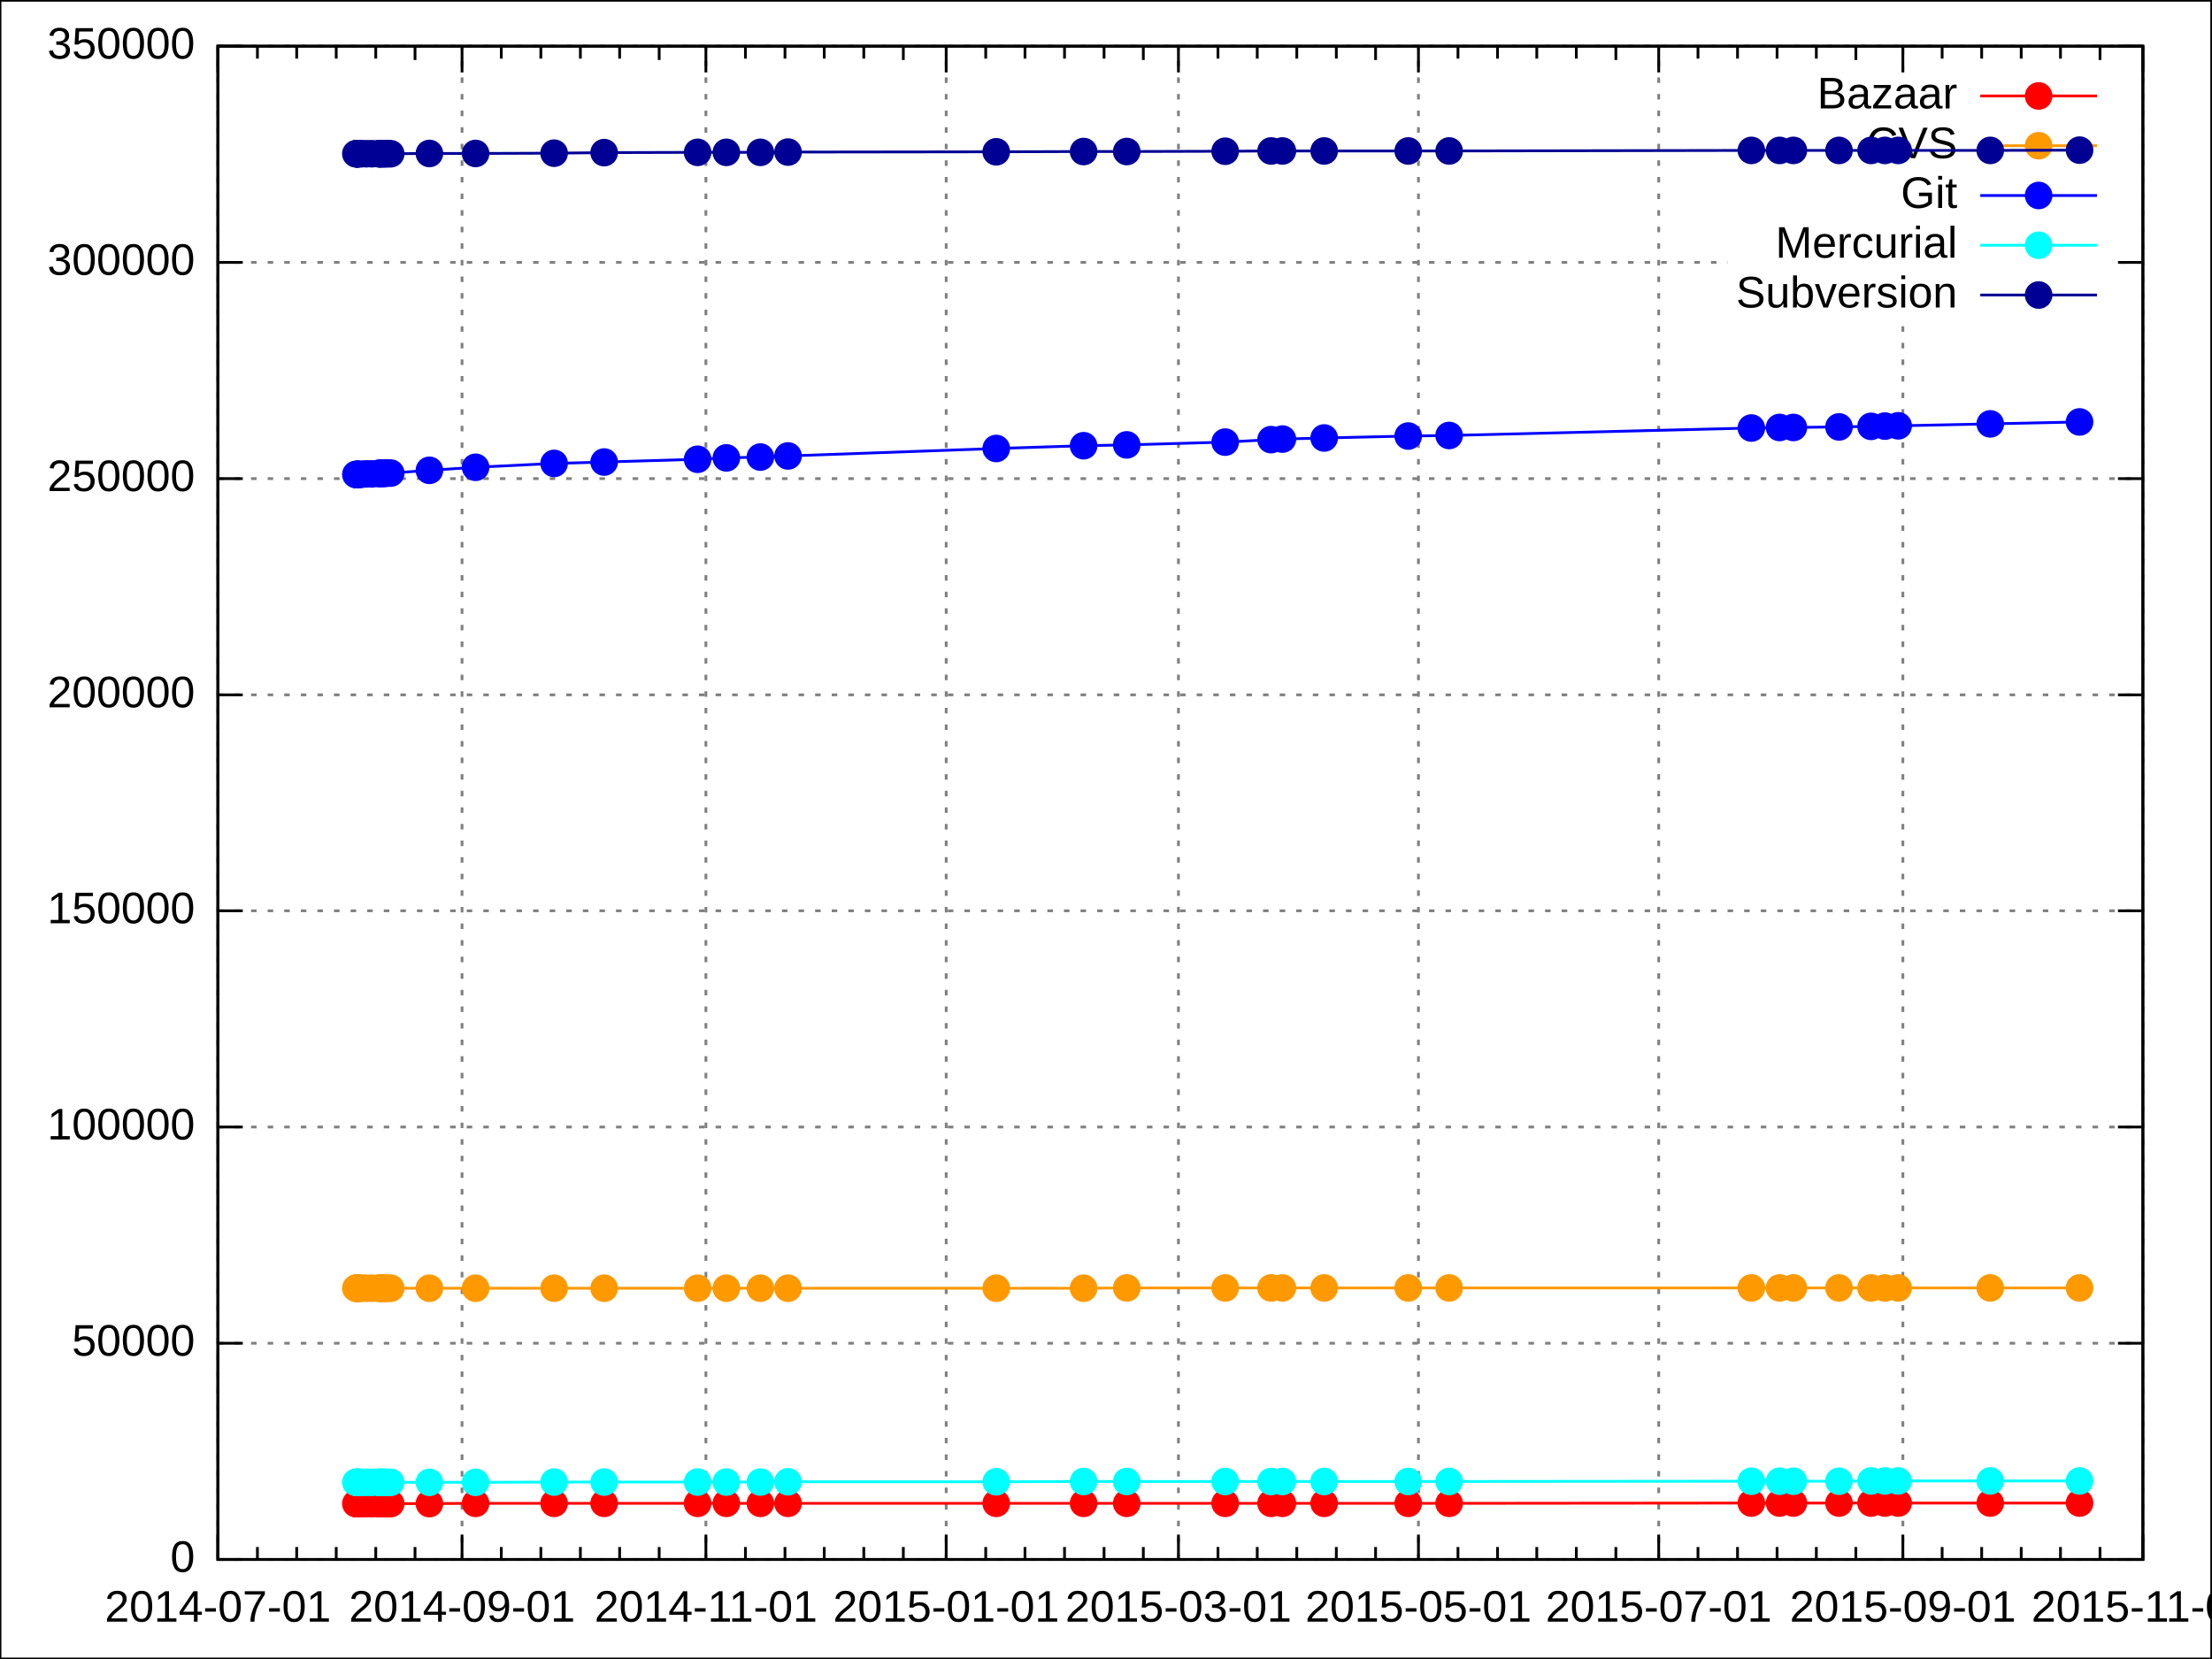
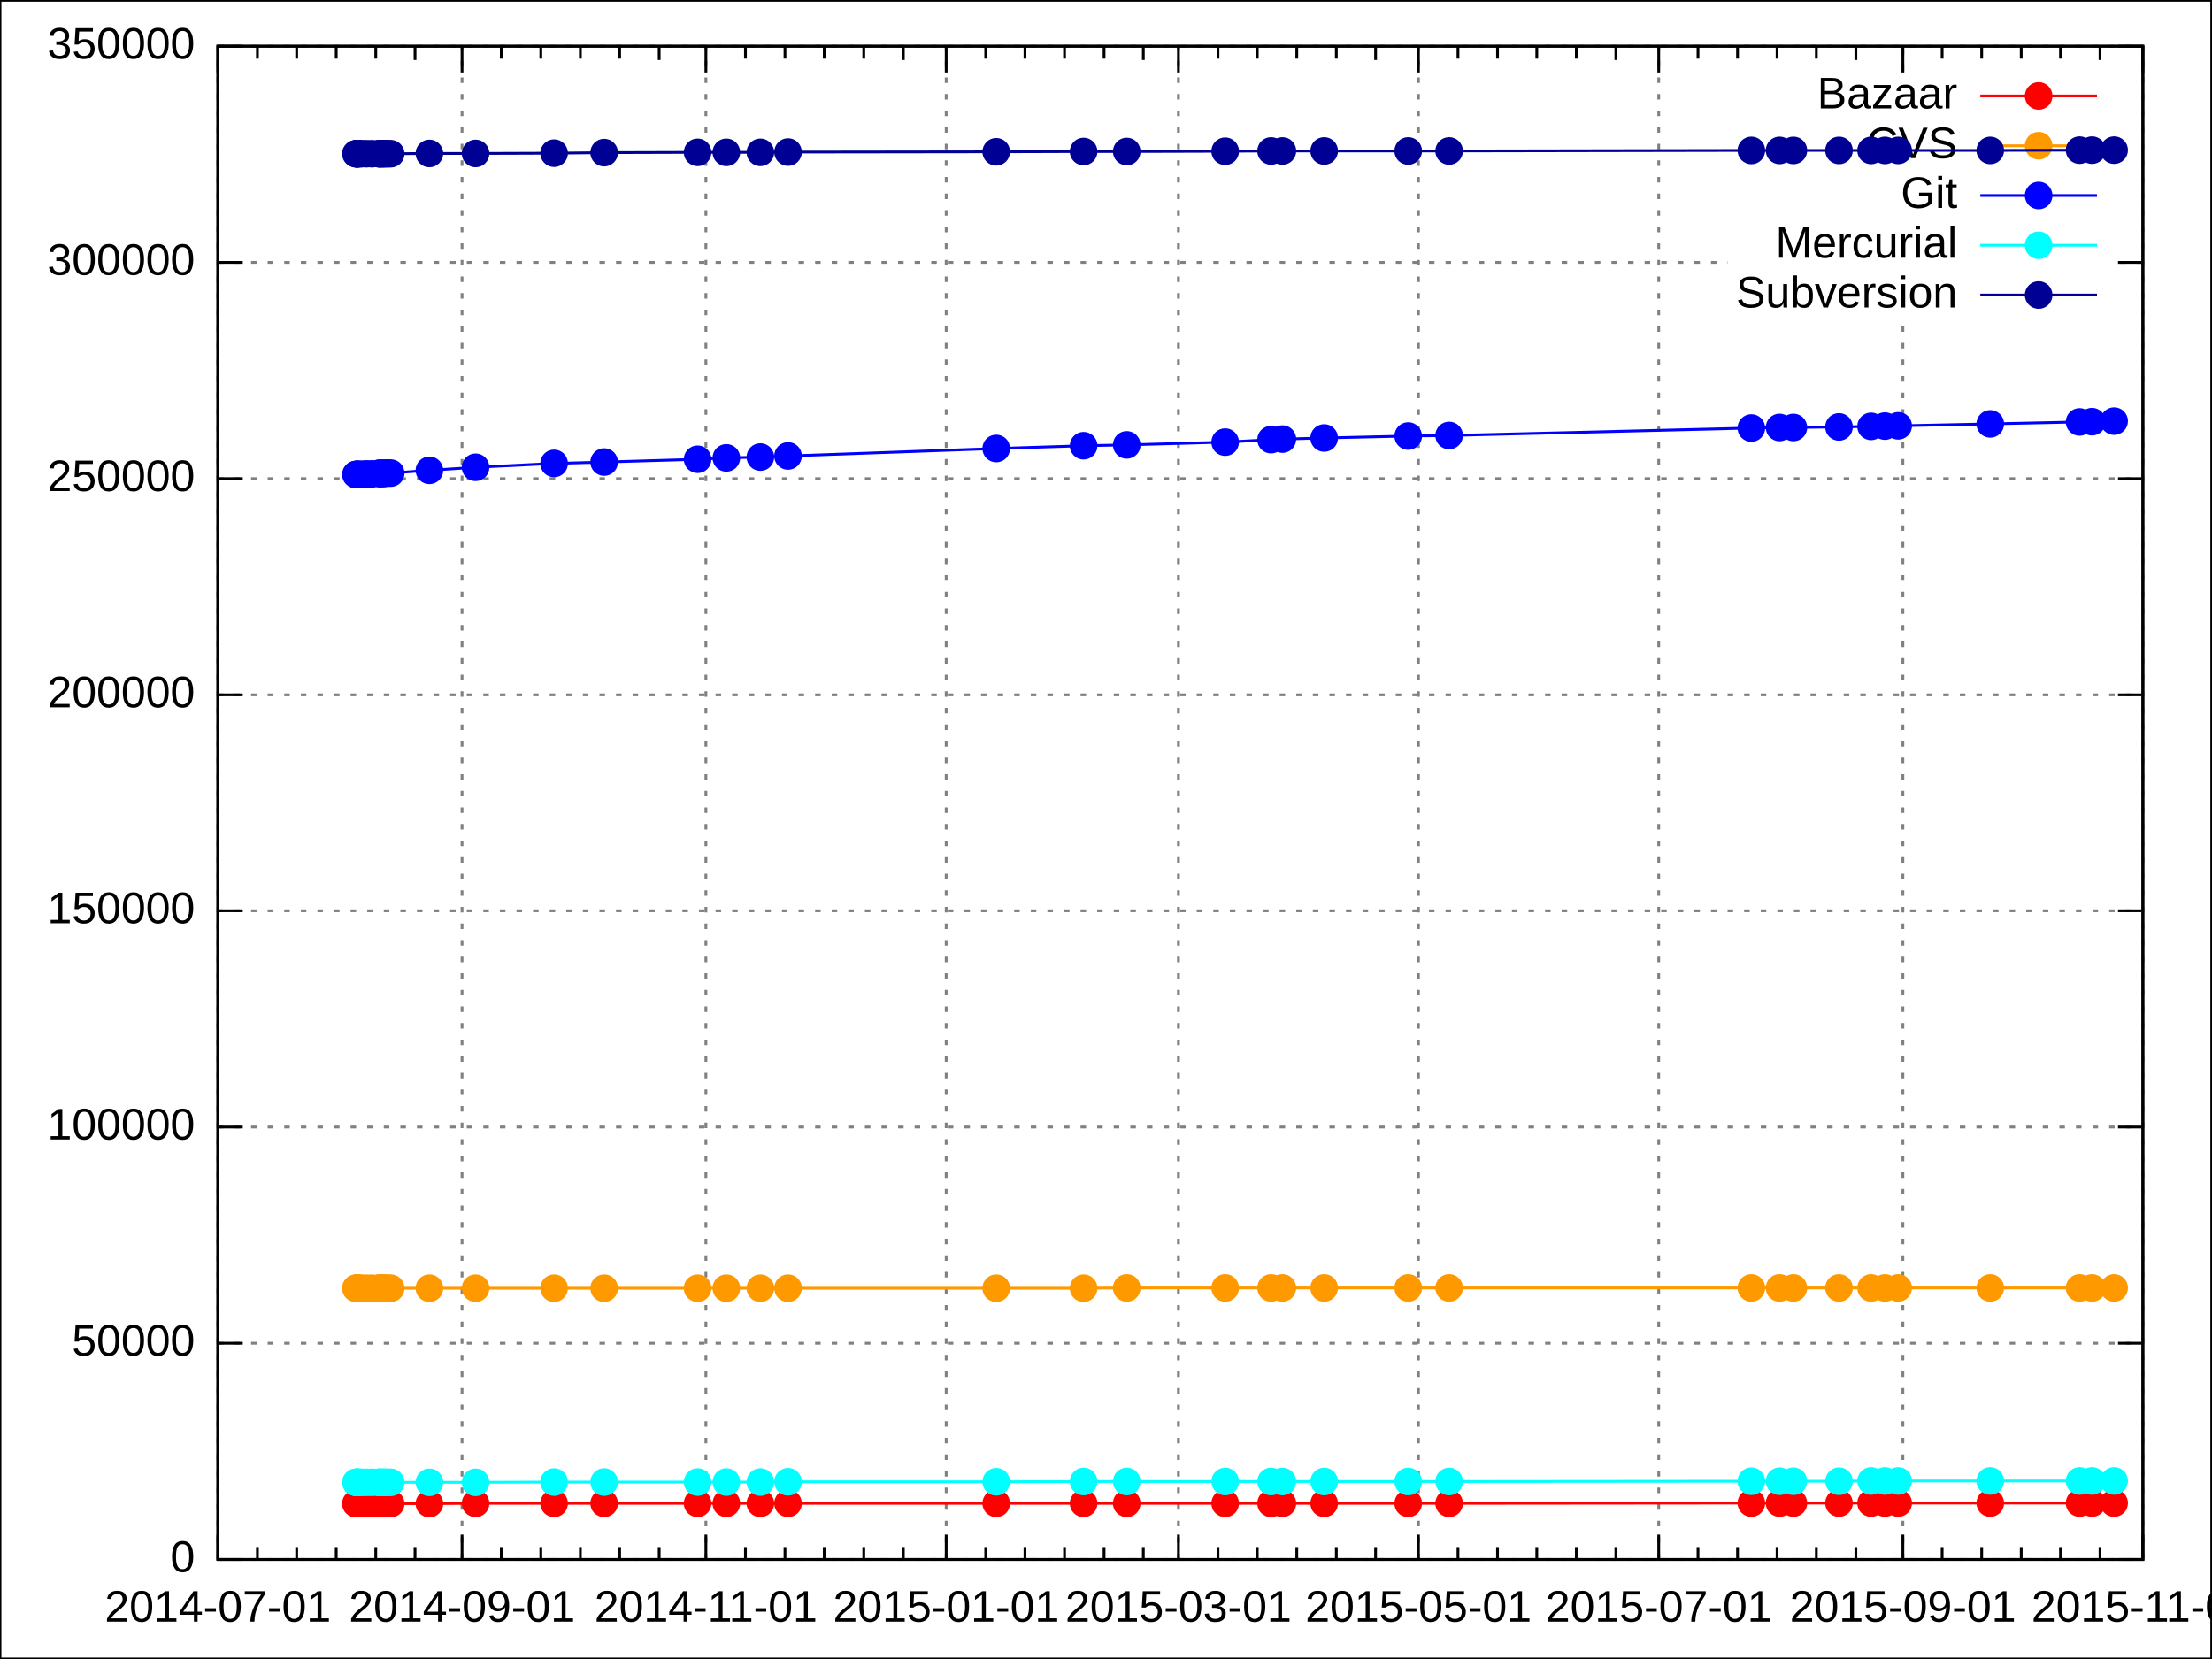
<svg xmlns="http://www.w3.org/2000/svg" xmlns:xlink="http://www.w3.org/1999/xlink" width="800" height="600" viewBox="0 0 800 600">
  <g id="gnuplot_canvas">
    <rect x="0" y="0" width="800" height="600" fill="none" />
    <defs>
      <circle id="gpDot" r="0.5" stroke-width="0.5" />
      <path id="gpPt0" stroke-width="0.222" stroke="currentColor" d="M-1,0 h2 M0,-1 v2" />
      <path id="gpPt1" stroke-width="0.222" stroke="currentColor" d="M-1,-1 L1,1 M1,-1 L-1,1" />
      <path id="gpPt2" stroke-width="0.222" stroke="currentColor" d="M-1,0 L1,0 M0,-1 L0,1 M-1,-1 L1,1 M-1,1 L1,-1" />
      <rect id="gpPt3" stroke-width="0.222" stroke="currentColor" x="-1" y="-1" width="2" height="2" />
      <rect id="gpPt4" stroke-width="0.222" stroke="currentColor" fill="currentColor" x="-1" y="-1" width="2" height="2" />
      <circle id="gpPt5" stroke-width="0.222" stroke="currentColor" cx="0" cy="0" r="1" />
      <use xlink:href="#gpPt5" id="gpPt6" fill="currentColor" stroke="none" />
      <path id="gpPt7" stroke-width="0.222" stroke="currentColor" d="M0,-1.33 L-1.33,0.67 L1.33,0.67 z" />
      <use xlink:href="#gpPt7" id="gpPt8" fill="currentColor" stroke="none" />
      <use xlink:href="#gpPt7" id="gpPt9" stroke="currentColor" transform="rotate(180)" />
      <use xlink:href="#gpPt9" id="gpPt10" fill="currentColor" stroke="none" />
      <use xlink:href="#gpPt3" id="gpPt11" stroke="currentColor" transform="rotate(45)" />
      <use xlink:href="#gpPt11" id="gpPt12" fill="currentColor" stroke="none" />
    </defs>
    <g style="fill:none; color:white; stroke:currentColor; stroke-width:1.00; stroke-linecap:butt; stroke-linejoin:miter">
</g>
    <g style="fill:none; color:black; stroke:currentColor; stroke-width:1.00; stroke-linecap:butt; stroke-linejoin:miter">
      <g style="stroke:none; shape-rendering:crispEdges">
        <polygon fill="rgb(255, 255, 255)" points="0.0,600.0 799.9,600.0 799.9,0.1 0.0,0.1 " />
      </g>
      <path stroke="black" d="M0.0,600.0 L0.0,0.1 L799.9,0.1 L799.9,600.0 L0.0,600.0  h0.01" />
    </g>
    <g style="fill:none; color:gray; stroke:currentColor; stroke-width:1.00; stroke-linecap:butt; stroke-linejoin:miter">
      <path stroke="gray" stroke-dasharray=" 2,4" class="gridline" d="M78.8,564.0 L775.0,564.0  h0.01" />
    </g>
    <g style="fill:none; color:black; stroke:currentColor; stroke-width:1.00; stroke-linecap:butt; stroke-linejoin:miter">
      <path stroke="black" d="M78.8,564.0 L87.8,564.0 M775.0,564.0 L766.0,564.0  h0.01" />
      <g transform="translate(70.5,568.5)" style="stroke:none; fill:black; font-family:Arial; font-size:12.00pt; text-anchor:end">
        <text> 0</text>
      </g>
    </g>
    <g style="fill:none; color:gray; stroke:currentColor; stroke-width:1.00; stroke-linecap:butt; stroke-linejoin:miter">
      <path stroke="gray" stroke-dasharray=" 2,4" class="gridline" d="M78.8,485.8 L775.0,485.8  h0.01" />
    </g>
    <g style="fill:none; color:black; stroke:currentColor; stroke-width:1.00; stroke-linecap:butt; stroke-linejoin:miter">
      <path stroke="black" d="M78.8,485.8 L87.8,485.8 M775.0,485.8 L766.0,485.8  h0.01" />
      <g transform="translate(70.5,490.3)" style="stroke:none; fill:black; font-family:Arial; font-size:12.00pt; text-anchor:end">
        <text> 50000</text>
      </g>
    </g>
    <g style="fill:none; color:gray; stroke:currentColor; stroke-width:1.00; stroke-linecap:butt; stroke-linejoin:miter">
      <path stroke="gray" stroke-dasharray=" 2,4" class="gridline" d="M78.8,407.6 L775.0,407.6  h0.01" />
    </g>
    <g style="fill:none; color:black; stroke:currentColor; stroke-width:1.00; stroke-linecap:butt; stroke-linejoin:miter">
      <path stroke="black" d="M78.8,407.6 L87.8,407.6 M775.0,407.6 L766.0,407.6  h0.01" />
      <g transform="translate(70.5,412.1)" style="stroke:none; fill:black; font-family:Arial; font-size:12.00pt; text-anchor:end">
        <text> 100000</text>
      </g>
    </g>
    <g style="fill:none; color:gray; stroke:currentColor; stroke-width:1.00; stroke-linecap:butt; stroke-linejoin:miter">
      <path stroke="gray" stroke-dasharray=" 2,4" class="gridline" d="M78.8,329.4 L775.0,329.4  h0.01" />
    </g>
    <g style="fill:none; color:black; stroke:currentColor; stroke-width:1.00; stroke-linecap:butt; stroke-linejoin:miter">
      <path stroke="black" d="M78.8,329.4 L87.8,329.4 M775.0,329.4 L766.0,329.4  h0.01" />
      <g transform="translate(70.5,333.9)" style="stroke:none; fill:black; font-family:Arial; font-size:12.00pt; text-anchor:end">
        <text> 150000</text>
      </g>
    </g>
    <g style="fill:none; color:gray; stroke:currentColor; stroke-width:1.00; stroke-linecap:butt; stroke-linejoin:miter">
      <path stroke="gray" stroke-dasharray=" 2,4" class="gridline" d="M78.8,251.3 L775.0,251.3  h0.01" />
    </g>
    <g style="fill:none; color:black; stroke:currentColor; stroke-width:1.00; stroke-linecap:butt; stroke-linejoin:miter">
      <path stroke="black" d="M78.8,251.3 L87.8,251.3 M775.0,251.3 L766.0,251.3  h0.01" />
      <g transform="translate(70.5,255.8)" style="stroke:none; fill:black; font-family:Arial; font-size:12.00pt; text-anchor:end">
        <text> 200000</text>
      </g>
    </g>
    <g style="fill:none; color:gray; stroke:currentColor; stroke-width:1.00; stroke-linecap:butt; stroke-linejoin:miter">
      <path stroke="gray" stroke-dasharray=" 2,4" class="gridline" d="M78.8,173.1 L775.0,173.1  h0.01" />
    </g>
    <g style="fill:none; color:black; stroke:currentColor; stroke-width:1.00; stroke-linecap:butt; stroke-linejoin:miter">
      <path stroke="black" d="M78.8,173.1 L87.8,173.1 M775.0,173.1 L766.0,173.1  h0.01" />
      <g transform="translate(70.5,177.6)" style="stroke:none; fill:black; font-family:Arial; font-size:12.00pt; text-anchor:end">
        <text> 250000</text>
      </g>
    </g>
    <g style="fill:none; color:gray; stroke:currentColor; stroke-width:1.00; stroke-linecap:butt; stroke-linejoin:miter">
      <path stroke="gray" stroke-dasharray=" 2,4" class="gridline" d="M78.8,94.9 L624.9,94.9 M766.7,94.9 L775.0,94.9  h0.01" />
    </g>
    <g style="fill:none; color:black; stroke:currentColor; stroke-width:1.00; stroke-linecap:butt; stroke-linejoin:miter">
      <path stroke="black" d="M78.8,94.9 L87.8,94.9 M775.0,94.9 L766.0,94.9  h0.01" />
      <g transform="translate(70.5,99.4)" style="stroke:none; fill:black; font-family:Arial; font-size:12.00pt; text-anchor:end">
        <text> 300000</text>
      </g>
    </g>
    <g style="fill:none; color:gray; stroke:currentColor; stroke-width:1.00; stroke-linecap:butt; stroke-linejoin:miter">
      <path stroke="gray" stroke-dasharray=" 2,4" class="gridline" d="M78.8,16.7 L775.0,16.7  h0.01" />
    </g>
    <g style="fill:none; color:black; stroke:currentColor; stroke-width:1.00; stroke-linecap:butt; stroke-linejoin:miter">
      <path stroke="black" d="M78.8,16.7 L87.8,16.7 M775.0,16.7 L766.0,16.7  h0.01" />
      <g transform="translate(70.5,21.2)" style="stroke:none; fill:black; font-family:Arial; font-size:12.00pt; text-anchor:end">
        <text> 350000</text>
      </g>
    </g>
    <g style="fill:none; color:gray; stroke:currentColor; stroke-width:1.00; stroke-linecap:butt; stroke-linejoin:miter">
      <path stroke="gray" stroke-dasharray=" 2,4" class="gridline" d="M78.8,564.0 L78.8,16.7  h0.01" />
    </g>
    <g style="fill:none; color:black; stroke:currentColor; stroke-width:1.00; stroke-linecap:butt; stroke-linejoin:miter">
      <path stroke="black" d="M78.8,564.0 L78.8,555.0 M78.8,16.7 L78.8,25.7  h0.01" />
      <g transform="translate(78.8,586.5)" style="stroke:none; fill:black; font-family:Arial; font-size:12.00pt; text-anchor:middle">
        <text>2014-07-01</text>
      </g>
      <path stroke="black" d="M93.1,564.0 L93.1,559.5 M93.1,16.7 L93.1,21.2 M107.3,564.0 L107.3,559.5 M107.3,16.7 L107.3,21.2    M121.6,564.0 L121.6,559.5 M121.6,16.7 L121.6,21.2 M135.9,564.0 L135.9,559.5 M135.9,16.7 L135.9,21.2    M150.1,564.0 L150.1,559.5 M150.1,16.7 L150.1,21.2  h0.01" />
    </g>
    <g style="fill:none; color:gray; stroke:currentColor; stroke-width:1.00; stroke-linecap:butt; stroke-linejoin:miter">
      <path stroke="gray" stroke-dasharray=" 2,4" class="gridline" d="M167.1,564.0 L167.1,16.7  h0.01" />
    </g>
    <g style="fill:none; color:black; stroke:currentColor; stroke-width:1.00; stroke-linecap:butt; stroke-linejoin:miter">
      <path stroke="black" d="M167.1,564.0 L167.1,555.0 M167.1,16.7 L167.1,25.7  h0.01" />
      <g transform="translate(167.1,586.5)" style="stroke:none; fill:black; font-family:Arial; font-size:12.00pt; text-anchor:middle">
        <text>2014-09-01</text>
      </g>
      <path stroke="black" d="M181.3,564.0 L181.3,559.5 M181.3,16.7 L181.3,21.2 M195.6,564.0 L195.6,559.5 M195.6,16.7 L195.6,21.2    M209.9,564.0 L209.9,559.5 M209.9,16.7 L209.9,21.2 M224.1,564.0 L224.1,559.5 M224.1,16.7 L224.1,21.2    M238.4,564.0 L238.4,559.5 M238.4,16.7 L238.4,21.2  h0.01" />
    </g>
    <g style="fill:none; color:gray; stroke:currentColor; stroke-width:1.00; stroke-linecap:butt; stroke-linejoin:miter">
      <path stroke="gray" stroke-dasharray=" 2,4" class="gridline" d="M255.3,564.0 L255.3,16.7  h0.01" />
    </g>
    <g style="fill:none; color:black; stroke:currentColor; stroke-width:1.00; stroke-linecap:butt; stroke-linejoin:miter">
      <path stroke="black" d="M255.3,564.0 L255.3,555.0 M255.3,16.7 L255.3,25.7  h0.01" />
      <g transform="translate(255.3,586.5)" style="stroke:none; fill:black; font-family:Arial; font-size:12.00pt; text-anchor:middle">
        <text>2014-11-01</text>
      </g>
      <path stroke="black" d="M269.6,564.0 L269.6,559.5 M269.6,16.7 L269.6,21.2 M283.9,564.0 L283.9,559.5 M283.9,16.7 L283.9,21.2    M298.1,564.0 L298.1,559.5 M298.1,16.7 L298.1,21.2 M312.4,564.0 L312.4,559.5 M312.4,16.7 L312.4,21.2    M326.7,564.0 L326.7,559.5 M326.7,16.7 L326.7,21.2  h0.01" />
    </g>
    <g style="fill:none; color:gray; stroke:currentColor; stroke-width:1.00; stroke-linecap:butt; stroke-linejoin:miter">
      <path stroke="gray" stroke-dasharray=" 2,4" class="gridline" d="M342.2,564.0 L342.2,16.7  h0.01" />
    </g>
    <g style="fill:none; color:black; stroke:currentColor; stroke-width:1.00; stroke-linecap:butt; stroke-linejoin:miter">
      <path stroke="black" d="M342.2,564.0 L342.2,555.0 M342.2,16.7 L342.2,25.7  h0.01" />
      <g transform="translate(342.2,586.5)" style="stroke:none; fill:black; font-family:Arial; font-size:12.00pt; text-anchor:middle">
        <text>2015-01-01</text>
      </g>
      <path stroke="black" d="M356.5,564.0 L356.5,559.5 M356.5,16.7 L356.5,21.2 M370.7,564.0 L370.7,559.5 M370.7,16.7 L370.7,21.2    M385.0,564.0 L385.0,559.5 M385.0,16.7 L385.0,21.2 M399.3,564.0 L399.3,559.5 M399.3,16.7 L399.3,21.2    M413.5,564.0 L413.5,559.5 M413.5,16.7 L413.5,21.2  h0.01" />
    </g>
    <g style="fill:none; color:gray; stroke:currentColor; stroke-width:1.00; stroke-linecap:butt; stroke-linejoin:miter">
      <path stroke="gray" stroke-dasharray=" 2,4" class="gridline" d="M426.2,564.0 L426.2,16.7  h0.01" />
    </g>
    <g style="fill:none; color:black; stroke:currentColor; stroke-width:1.00; stroke-linecap:butt; stroke-linejoin:miter">
      <path stroke="black" d="M426.2,564.0 L426.2,555.0 M426.2,16.7 L426.2,25.7  h0.01" />
      <g transform="translate(426.2,586.5)" style="stroke:none; fill:black; font-family:Arial; font-size:12.00pt; text-anchor:middle">
        <text>2015-03-01</text>
      </g>
      <path stroke="black" d="M440.5,564.0 L440.5,559.5 M440.5,16.7 L440.5,21.2 M454.7,564.0 L454.7,559.5 M454.7,16.7 L454.7,21.2    M469.0,564.0 L469.0,559.5 M469.0,16.7 L469.0,21.2 M483.3,564.0 L483.3,559.5 M483.3,16.7 L483.3,21.2    M497.5,564.0 L497.5,559.5 M497.5,16.7 L497.5,21.2  h0.01" />
    </g>
    <g style="fill:none; color:gray; stroke:currentColor; stroke-width:1.00; stroke-linecap:butt; stroke-linejoin:miter">
      <path stroke="gray" stroke-dasharray=" 2,4" class="gridline" d="M513.0,564.0 L513.0,16.7  h0.01" />
    </g>
    <g style="fill:none; color:black; stroke:currentColor; stroke-width:1.00; stroke-linecap:butt; stroke-linejoin:miter">
      <path stroke="black" d="M513.0,564.0 L513.0,555.0 M513.0,16.7 L513.0,25.7  h0.01" />
      <g transform="translate(513.0,586.5)" style="stroke:none; fill:black; font-family:Arial; font-size:12.00pt; text-anchor:middle">
        <text>2015-05-01</text>
      </g>
      <path stroke="black" d="M527.3,564.0 L527.3,559.5 M527.3,16.7 L527.3,21.2 M541.6,564.0 L541.6,559.5 M541.6,16.7 L541.6,21.2    M555.8,564.0 L555.8,559.5 M555.8,16.7 L555.8,21.2 M570.1,564.0 L570.1,559.5 M570.1,16.7 L570.1,21.2    M584.4,564.0 L584.4,559.5 M584.4,16.7 L584.4,21.2  h0.01" />
    </g>
    <g style="fill:none; color:gray; stroke:currentColor; stroke-width:1.00; stroke-linecap:butt; stroke-linejoin:miter">
      <path stroke="gray" stroke-dasharray=" 2,4" class="gridline" d="M599.9,564.0 L599.9,16.7  h0.01" />
    </g>
    <g style="fill:none; color:black; stroke:currentColor; stroke-width:1.00; stroke-linecap:butt; stroke-linejoin:miter">
      <path stroke="black" d="M599.9,564.0 L599.9,555.0 M599.9,16.7 L599.9,25.7  h0.01" />
      <g transform="translate(599.9,586.5)" style="stroke:none; fill:black; font-family:Arial; font-size:12.00pt; text-anchor:middle">
        <text>2015-07-01</text>
      </g>
      <path stroke="black" d="M614.1,564.0 L614.1,559.5 M614.1,16.7 L614.1,21.2 M628.4,564.0 L628.4,559.5 M628.4,16.7 L628.4,21.2    M642.7,564.0 L642.7,559.5 M642.7,16.7 L642.7,21.2 M656.9,564.0 L656.9,559.5 M656.9,16.7 L656.9,21.2    M671.2,564.0 L671.2,559.5 M671.2,16.7 L671.2,21.2  h0.01" />
    </g>
    <g style="fill:none; color:gray; stroke:currentColor; stroke-width:1.00; stroke-linecap:butt; stroke-linejoin:miter">
      <path stroke="gray" stroke-dasharray=" 2,4" class="gridline" d="M688.2,564.0 L688.2,115.7 M688.2,25.7 L688.2,16.7  h0.01" />
    </g>
    <g style="fill:none; color:black; stroke:currentColor; stroke-width:1.00; stroke-linecap:butt; stroke-linejoin:miter">
      <path stroke="black" d="M688.2,564.0 L688.2,555.0 M688.2,16.7 L688.2,25.7  h0.01" />
      <g transform="translate(688.2,586.5)" style="stroke:none; fill:black; font-family:Arial; font-size:12.00pt; text-anchor:middle">
        <text>2015-09-01</text>
      </g>
      <path stroke="black" d="M702.4,564.0 L702.4,559.5 M702.4,16.7 L702.4,21.2 M716.7,564.0 L716.7,559.5 M716.7,16.7 L716.7,21.2    M731.0,564.0 L731.0,559.5 M731.0,16.7 L731.0,21.2 M745.2,564.0 L745.2,559.5 M745.2,16.7 L745.2,21.2    M759.5,564.0 L759.5,559.5 M759.5,16.7 L759.5,21.2  h0.01" />
    </g>
    <g style="fill:none; color:gray; stroke:currentColor; stroke-width:1.00; stroke-linecap:butt; stroke-linejoin:miter">
      <path stroke="gray" stroke-dasharray=" 2,4" class="gridline" d="M775.0,564.0 L775.0,16.7  h0.01" />
    </g>
    <g style="fill:none; color:black; stroke:currentColor; stroke-width:1.00; stroke-linecap:butt; stroke-linejoin:miter">
      <path stroke="black" d="M775.0,564.0 L775.0,555.0 M775.0,16.7 L775.0,25.7  h0.01" />
      <g transform="translate(775.0,586.5)" style="stroke:none; fill:black; font-family:Arial; font-size:12.00pt; text-anchor:middle">
        <text>2015-11-01</text>
      </g>
      <path stroke="black" d="M78.8,16.7 L78.8,564.0 L775.0,564.0 L775.0,16.7 L78.8,16.7 Z  h0.01" />
    </g>
    <g id="gnuplot_plot_1">
      <g style="fill:none; color:red; stroke:currentColor; stroke-width:1.00; stroke-linecap:butt; stroke-linejoin:miter">
        <g transform="translate(707.9,39.2)" style="stroke:none; fill:black; font-family:Arial; font-size:12.00pt; text-anchor:end">
          <text>Bazaar</text>
        </g>
-         <path d="M716.2,34.7 L758.4,34.7 M128.7,543.8 L129.1,543.8 L129.2,543.8 L129.9,543.8 L130.7,543.8 L132.5,543.8    L134.5,543.8 L137.0,543.8 L137.3,543.8 L137.4,543.8 L137.8,543.8 L138.6,543.8 L138.8,543.8 L139.5,543.8    L140.3,543.8 L141.3,543.8 L155.3,543.8 L172.0,543.7 L200.4,543.7 L218.5,543.7 L252.3,543.7 L262.7,543.7    L275.0,543.7 L285.0,543.7 L360.3,543.7 L391.9,543.7 L407.5,543.7 L443.1,543.7 L459.7,543.7 L463.8,543.7    L478.9,543.7 L509.3,543.7 L524.1,543.7 L633.4,543.6 L643.6,543.6 L648.6,543.6 L665.1,543.6 L676.7,543.6    L681.7,543.6 L686.5,543.6 L719.8,543.6 L752.1,543.6  h0.01" />
+         <path d="M716.2,34.7 L758.4,34.7 M128.7,543.8 L129.1,543.8 L129.2,543.8 L129.9,543.8 L130.7,543.8 L132.5,543.8    L134.5,543.8 L137.0,543.8 L137.3,543.8 L137.4,543.8 L137.8,543.8 L138.6,543.8 L138.8,543.8 L139.5,543.8    L140.3,543.8 L141.3,543.8 L155.3,543.8 L172.0,543.7 L200.4,543.7 L218.5,543.7 L252.3,543.7 L262.7,543.7    L275.0,543.7 L285.0,543.7 L360.3,543.7 L391.9,543.7 L407.5,543.7 L443.1,543.7 L459.7,543.7 L463.8,543.7    L478.9,543.7 L509.3,543.7 L524.1,543.7 L633.4,543.6 L643.6,543.6 L648.6,543.6 L665.1,543.6 L676.7,543.6    L681.7,543.6 L686.5,543.6 L719.8,543.6 L752.1,543.6 L756.6,543.6 L764.6,543.6  h0.01" />
        <use xlink:href="#gpPt6" transform="translate(128.7,543.8) scale(4.50)" />
        <use xlink:href="#gpPt6" transform="translate(129.1,543.8) scale(4.50)" />
        <use xlink:href="#gpPt6" transform="translate(129.1,543.8) scale(4.50)" />
        <use xlink:href="#gpPt6" transform="translate(129.1,543.8) scale(4.50)" />
        <use xlink:href="#gpPt6" transform="translate(129.2,543.8) scale(4.50)" />
        <use xlink:href="#gpPt6" transform="translate(129.2,543.8) scale(4.50)" />
        <use xlink:href="#gpPt6" transform="translate(129.9,543.8) scale(4.50)" />
        <use xlink:href="#gpPt6" transform="translate(130.7,543.8) scale(4.50)" />
        <use xlink:href="#gpPt6" transform="translate(132.5,543.8) scale(4.50)" />
        <use xlink:href="#gpPt6" transform="translate(134.5,543.8) scale(4.50)" />
        <use xlink:href="#gpPt6" transform="translate(137.0,543.8) scale(4.50)" />
        <use xlink:href="#gpPt6" transform="translate(137.3,543.8) scale(4.50)" />
        <use xlink:href="#gpPt6" transform="translate(137.4,543.8) scale(4.50)" />
        <use xlink:href="#gpPt6" transform="translate(137.8,543.8) scale(4.50)" />
        <use xlink:href="#gpPt6" transform="translate(138.6,543.8) scale(4.50)" />
        <use xlink:href="#gpPt6" transform="translate(138.8,543.8) scale(4.50)" />
        <use xlink:href="#gpPt6" transform="translate(139.5,543.8) scale(4.50)" />
        <use xlink:href="#gpPt6" transform="translate(140.3,543.8) scale(4.50)" />
        <use xlink:href="#gpPt6" transform="translate(141.3,543.8) scale(4.50)" />
        <use xlink:href="#gpPt6" transform="translate(155.3,543.8) scale(4.50)" />
        <use xlink:href="#gpPt6" transform="translate(172.0,543.7) scale(4.50)" />
        <use xlink:href="#gpPt6" transform="translate(200.4,543.7) scale(4.50)" />
        <use xlink:href="#gpPt6" transform="translate(218.5,543.7) scale(4.50)" />
        <use xlink:href="#gpPt6" transform="translate(252.3,543.7) scale(4.50)" />
        <use xlink:href="#gpPt6" transform="translate(262.7,543.7) scale(4.50)" />
        <use xlink:href="#gpPt6" transform="translate(275.0,543.7) scale(4.50)" />
        <use xlink:href="#gpPt6" transform="translate(285.0,543.7) scale(4.50)" />
        <use xlink:href="#gpPt6" transform="translate(360.3,543.7) scale(4.50)" />
        <use xlink:href="#gpPt6" transform="translate(391.9,543.7) scale(4.50)" />
        <use xlink:href="#gpPt6" transform="translate(407.5,543.7) scale(4.50)" />
        <use xlink:href="#gpPt6" transform="translate(443.1,543.7) scale(4.50)" />
        <use xlink:href="#gpPt6" transform="translate(459.7,543.7) scale(4.50)" />
        <use xlink:href="#gpPt6" transform="translate(463.8,543.7) scale(4.50)" />
        <use xlink:href="#gpPt6" transform="translate(478.9,543.7) scale(4.50)" />
        <use xlink:href="#gpPt6" transform="translate(509.3,543.7) scale(4.50)" />
        <use xlink:href="#gpPt6" transform="translate(524.1,543.7) scale(4.50)" />
        <use xlink:href="#gpPt6" transform="translate(633.4,543.6) scale(4.50)" />
        <use xlink:href="#gpPt6" transform="translate(643.6,543.6) scale(4.50)" />
        <use xlink:href="#gpPt6" transform="translate(648.6,543.6) scale(4.50)" />
        <use xlink:href="#gpPt6" transform="translate(665.1,543.6) scale(4.50)" />
        <use xlink:href="#gpPt6" transform="translate(676.7,543.6) scale(4.50)" />
        <use xlink:href="#gpPt6" transform="translate(681.7,543.6) scale(4.50)" />
        <use xlink:href="#gpPt6" transform="translate(686.5,543.6) scale(4.50)" />
        <use xlink:href="#gpPt6" transform="translate(719.8,543.6) scale(4.50)" />
        <use xlink:href="#gpPt6" transform="translate(752.1,543.6) scale(4.50)" />
+         <use xlink:href="#gpPt6" transform="translate(756.6,543.6) scale(4.50)" />
+         <use xlink:href="#gpPt6" transform="translate(764.6,543.6) scale(4.50)" />
        <use xlink:href="#gpPt6" transform="translate(737.3,34.7) scale(4.50)" />
      </g>
    </g>
    <g id="gnuplot_plot_2">
      <g style="fill:none; color:#FF9900; stroke:currentColor; stroke-width:1.00; stroke-linecap:butt; stroke-linejoin:miter">
        <g transform="translate(707.9,57.2)" style="stroke:none; fill:black; font-family:Arial; font-size:12.00pt; text-anchor:end">
          <text>CVS</text>
        </g>
-         <path d="M716.2,52.7 L758.4,52.7 M128.7,465.9 L129.1,465.9 L129.2,465.9 L129.9,465.9 L130.7,465.9 L132.5,465.9    L134.5,465.9 L137.0,465.9 L137.3,465.9 L137.4,465.9 L137.8,465.9 L138.6,465.9 L138.8,465.9 L139.5,465.9    L140.3,465.9 L141.3,465.9 L155.3,465.9 L172.0,465.9 L200.4,465.9 L218.5,465.9 L252.3,465.9 L262.7,465.9    L275.0,465.9 L285.0,465.9 L360.3,465.9 L391.9,465.9 L407.5,465.8 L443.1,465.8 L459.7,465.8 L463.8,465.8    L478.9,465.8 L509.3,465.8 L524.1,465.8 L633.4,465.8 L643.6,465.8 L648.6,465.8 L665.1,465.8 L676.7,465.8    L681.7,465.8 L686.5,465.8 L719.8,465.8 L752.1,465.8  h0.01" />
+         <path d="M716.2,52.7 L758.4,52.7 M128.7,465.9 L129.1,465.9 L129.2,465.9 L129.9,465.9 L130.7,465.9 L132.5,465.9    L134.5,465.9 L137.0,465.9 L137.3,465.9 L137.4,465.9 L137.8,465.9 L138.6,465.9 L138.8,465.9 L139.5,465.9    L140.3,465.9 L141.3,465.9 L155.3,465.9 L172.0,465.9 L200.4,465.9 L218.5,465.9 L252.3,465.9 L262.7,465.9    L275.0,465.9 L285.0,465.9 L360.3,465.9 L391.9,465.9 L407.5,465.8 L443.1,465.8 L459.7,465.8 L463.8,465.8    L478.9,465.8 L509.3,465.8 L524.1,465.8 L633.4,465.8 L643.6,465.8 L648.6,465.8 L665.1,465.8 L676.7,465.8    L681.7,465.8 L686.5,465.8 L719.8,465.8 L752.1,465.8 L756.6,465.8 L764.6,465.8  h0.01" />
        <use xlink:href="#gpPt6" transform="translate(128.7,465.9) scale(4.50)" />
        <use xlink:href="#gpPt6" transform="translate(129.1,465.9) scale(4.50)" />
        <use xlink:href="#gpPt6" transform="translate(129.1,465.9) scale(4.50)" />
        <use xlink:href="#gpPt6" transform="translate(129.1,465.9) scale(4.50)" />
        <use xlink:href="#gpPt6" transform="translate(129.2,465.9) scale(4.50)" />
        <use xlink:href="#gpPt6" transform="translate(129.2,465.9) scale(4.50)" />
        <use xlink:href="#gpPt6" transform="translate(129.9,465.9) scale(4.50)" />
        <use xlink:href="#gpPt6" transform="translate(130.7,465.9) scale(4.50)" />
        <use xlink:href="#gpPt6" transform="translate(132.5,465.9) scale(4.50)" />
        <use xlink:href="#gpPt6" transform="translate(134.5,465.9) scale(4.50)" />
        <use xlink:href="#gpPt6" transform="translate(137.0,465.9) scale(4.50)" />
        <use xlink:href="#gpPt6" transform="translate(137.3,465.9) scale(4.50)" />
        <use xlink:href="#gpPt6" transform="translate(137.4,465.9) scale(4.50)" />
        <use xlink:href="#gpPt6" transform="translate(137.8,465.9) scale(4.50)" />
        <use xlink:href="#gpPt6" transform="translate(138.6,465.9) scale(4.50)" />
        <use xlink:href="#gpPt6" transform="translate(138.8,465.9) scale(4.50)" />
        <use xlink:href="#gpPt6" transform="translate(139.5,465.9) scale(4.50)" />
        <use xlink:href="#gpPt6" transform="translate(140.3,465.9) scale(4.50)" />
        <use xlink:href="#gpPt6" transform="translate(141.3,465.9) scale(4.50)" />
        <use xlink:href="#gpPt6" transform="translate(155.3,465.9) scale(4.50)" />
        <use xlink:href="#gpPt6" transform="translate(172.0,465.9) scale(4.50)" />
        <use xlink:href="#gpPt6" transform="translate(200.4,465.9) scale(4.50)" />
        <use xlink:href="#gpPt6" transform="translate(218.5,465.9) scale(4.50)" />
        <use xlink:href="#gpPt6" transform="translate(252.3,465.9) scale(4.50)" />
        <use xlink:href="#gpPt6" transform="translate(262.7,465.9) scale(4.50)" />
        <use xlink:href="#gpPt6" transform="translate(275.0,465.9) scale(4.50)" />
        <use xlink:href="#gpPt6" transform="translate(285.0,465.9) scale(4.50)" />
        <use xlink:href="#gpPt6" transform="translate(360.3,465.9) scale(4.50)" />
        <use xlink:href="#gpPt6" transform="translate(391.9,465.9) scale(4.50)" />
        <use xlink:href="#gpPt6" transform="translate(407.5,465.8) scale(4.50)" />
        <use xlink:href="#gpPt6" transform="translate(443.1,465.8) scale(4.50)" />
        <use xlink:href="#gpPt6" transform="translate(459.7,465.8) scale(4.50)" />
        <use xlink:href="#gpPt6" transform="translate(463.8,465.8) scale(4.50)" />
        <use xlink:href="#gpPt6" transform="translate(478.9,465.8) scale(4.50)" />
        <use xlink:href="#gpPt6" transform="translate(509.3,465.8) scale(4.50)" />
        <use xlink:href="#gpPt6" transform="translate(524.1,465.8) scale(4.50)" />
        <use xlink:href="#gpPt6" transform="translate(633.4,465.8) scale(4.50)" />
        <use xlink:href="#gpPt6" transform="translate(643.6,465.8) scale(4.50)" />
        <use xlink:href="#gpPt6" transform="translate(648.6,465.8) scale(4.50)" />
        <use xlink:href="#gpPt6" transform="translate(665.1,465.8) scale(4.50)" />
        <use xlink:href="#gpPt6" transform="translate(676.7,465.8) scale(4.50)" />
        <use xlink:href="#gpPt6" transform="translate(681.7,465.8) scale(4.50)" />
        <use xlink:href="#gpPt6" transform="translate(686.5,465.8) scale(4.50)" />
        <use xlink:href="#gpPt6" transform="translate(719.8,465.8) scale(4.50)" />
        <use xlink:href="#gpPt6" transform="translate(752.1,465.8) scale(4.50)" />
+         <use xlink:href="#gpPt6" transform="translate(756.6,465.8) scale(4.50)" />
+         <use xlink:href="#gpPt6" transform="translate(764.6,465.8) scale(4.50)" />
        <use xlink:href="#gpPt6" transform="translate(737.3,52.7) scale(4.50)" />
      </g>
    </g>
    <g id="gnuplot_plot_3">
      <g style="fill:none; color:blue; stroke:currentColor; stroke-width:1.00; stroke-linecap:butt; stroke-linejoin:miter">
        <g transform="translate(707.9,75.2)" style="stroke:none; fill:black; font-family:Arial; font-size:12.00pt; text-anchor:end">
          <text>Git</text>
        </g>
-         <path d="M716.2,70.7 L758.4,70.7 M128.7,171.6 L129.1,171.6 L129.2,171.6 L129.9,171.6 L130.7,171.5 L132.5,171.4    L134.5,171.4 L137.0,171.2 L137.3,171.2 L137.4,171.2 L137.8,171.2 L138.6,171.2 L138.8,171.2 L139.5,171.1    L140.3,171.1 L141.3,171.1 L155.3,170.1 L172.0,169.0 L200.4,167.6 L218.5,167.1 L252.3,166.1 L262.7,165.6    L275.0,165.3 L285.0,164.9 L360.3,162.2 L391.9,161.2 L407.5,160.9 L443.1,159.9 L459.7,159.0 L463.8,158.8    L478.9,158.4 L509.3,157.7 L524.1,157.5 L633.4,154.8 L643.6,154.6 L648.6,154.6 L665.1,154.4 L676.7,154.2    L681.7,154.1 L686.5,154.0 L719.8,153.3 L752.1,152.6  h0.01" />
+         <path d="M716.2,70.7 L758.4,70.7 M128.7,171.6 L129.1,171.6 L129.2,171.6 L129.9,171.6 L130.7,171.5 L132.5,171.4    L134.5,171.4 L137.0,171.2 L137.3,171.2 L137.4,171.2 L137.8,171.2 L138.6,171.2 L138.8,171.2 L139.5,171.1    L140.3,171.1 L141.3,171.1 L155.3,170.1 L172.0,169.0 L200.4,167.6 L218.5,167.1 L252.3,166.1 L262.7,165.6    L275.0,165.3 L285.0,164.9 L360.3,162.2 L391.9,161.2 L407.5,160.9 L443.1,159.9 L459.7,159.0 L463.8,158.8    L478.9,158.4 L509.3,157.7 L524.1,157.5 L633.4,154.8 L643.6,154.6 L648.6,154.6 L665.1,154.4 L676.7,154.2    L681.7,154.1 L686.5,154.0 L719.8,153.3 L752.1,152.6 L756.6,152.5 L764.6,152.3  h0.01" />
        <use xlink:href="#gpPt6" transform="translate(128.7,171.6) scale(4.50)" />
        <use xlink:href="#gpPt6" transform="translate(129.1,171.6) scale(4.50)" />
        <use xlink:href="#gpPt6" transform="translate(129.1,171.6) scale(4.50)" />
        <use xlink:href="#gpPt6" transform="translate(129.1,171.6) scale(4.50)" />
        <use xlink:href="#gpPt6" transform="translate(129.2,171.6) scale(4.50)" />
        <use xlink:href="#gpPt6" transform="translate(129.2,171.6) scale(4.50)" />
        <use xlink:href="#gpPt6" transform="translate(129.9,171.6) scale(4.50)" />
        <use xlink:href="#gpPt6" transform="translate(130.7,171.5) scale(4.50)" />
        <use xlink:href="#gpPt6" transform="translate(132.5,171.4) scale(4.50)" />
        <use xlink:href="#gpPt6" transform="translate(134.5,171.4) scale(4.50)" />
        <use xlink:href="#gpPt6" transform="translate(137.0,171.2) scale(4.50)" />
        <use xlink:href="#gpPt6" transform="translate(137.3,171.2) scale(4.50)" />
        <use xlink:href="#gpPt6" transform="translate(137.4,171.2) scale(4.50)" />
        <use xlink:href="#gpPt6" transform="translate(137.8,171.2) scale(4.50)" />
        <use xlink:href="#gpPt6" transform="translate(138.6,171.2) scale(4.50)" />
        <use xlink:href="#gpPt6" transform="translate(138.8,171.2) scale(4.50)" />
        <use xlink:href="#gpPt6" transform="translate(139.5,171.1) scale(4.50)" />
        <use xlink:href="#gpPt6" transform="translate(140.3,171.1) scale(4.50)" />
        <use xlink:href="#gpPt6" transform="translate(141.3,171.1) scale(4.50)" />
        <use xlink:href="#gpPt6" transform="translate(155.3,170.1) scale(4.50)" />
        <use xlink:href="#gpPt6" transform="translate(172.0,169.0) scale(4.50)" />
        <use xlink:href="#gpPt6" transform="translate(200.4,167.6) scale(4.50)" />
        <use xlink:href="#gpPt6" transform="translate(218.5,167.1) scale(4.50)" />
        <use xlink:href="#gpPt6" transform="translate(252.3,166.1) scale(4.50)" />
        <use xlink:href="#gpPt6" transform="translate(262.7,165.6) scale(4.50)" />
        <use xlink:href="#gpPt6" transform="translate(275.0,165.3) scale(4.50)" />
        <use xlink:href="#gpPt6" transform="translate(285.0,164.9) scale(4.50)" />
        <use xlink:href="#gpPt6" transform="translate(360.3,162.2) scale(4.50)" />
        <use xlink:href="#gpPt6" transform="translate(391.9,161.2) scale(4.50)" />
        <use xlink:href="#gpPt6" transform="translate(407.5,160.9) scale(4.50)" />
        <use xlink:href="#gpPt6" transform="translate(443.1,159.9) scale(4.50)" />
        <use xlink:href="#gpPt6" transform="translate(459.7,159.0) scale(4.50)" />
        <use xlink:href="#gpPt6" transform="translate(463.8,158.8) scale(4.50)" />
        <use xlink:href="#gpPt6" transform="translate(478.9,158.4) scale(4.50)" />
        <use xlink:href="#gpPt6" transform="translate(509.3,157.7) scale(4.50)" />
        <use xlink:href="#gpPt6" transform="translate(524.1,157.5) scale(4.50)" />
        <use xlink:href="#gpPt6" transform="translate(633.4,154.8) scale(4.50)" />
        <use xlink:href="#gpPt6" transform="translate(643.6,154.6) scale(4.50)" />
        <use xlink:href="#gpPt6" transform="translate(648.6,154.6) scale(4.50)" />
        <use xlink:href="#gpPt6" transform="translate(665.1,154.4) scale(4.50)" />
        <use xlink:href="#gpPt6" transform="translate(676.7,154.2) scale(4.50)" />
        <use xlink:href="#gpPt6" transform="translate(681.7,154.1) scale(4.50)" />
        <use xlink:href="#gpPt6" transform="translate(686.5,154.0) scale(4.50)" />
        <use xlink:href="#gpPt6" transform="translate(719.8,153.3) scale(4.50)" />
        <use xlink:href="#gpPt6" transform="translate(752.1,152.6) scale(4.50)" />
+         <use xlink:href="#gpPt6" transform="translate(756.6,152.5) scale(4.50)" />
+         <use xlink:href="#gpPt6" transform="translate(764.6,152.3) scale(4.50)" />
        <use xlink:href="#gpPt6" transform="translate(737.3,70.7) scale(4.50)" />
      </g>
    </g>
    <g id="gnuplot_plot_4">
      <g style="fill:none; color:cyan; stroke:currentColor; stroke-width:1.00; stroke-linecap:butt; stroke-linejoin:miter">
        <g transform="translate(707.9,93.2)" style="stroke:none; fill:black; font-family:Arial; font-size:12.00pt; text-anchor:end">
          <text>Mercurial</text>
        </g>
-         <path d="M716.2,88.7 L758.4,88.7 M128.7,536.1 L129.1,536.1 L129.2,536.1 L129.9,536.1 L130.7,536.1 L132.5,536.1    L134.5,536.1 L137.0,536.1 L137.3,536.1 L137.4,536.1 L137.8,536.1 L138.6,536.1 L138.8,536.1 L139.5,536.1    L140.3,536.1 L141.3,536.1 L155.3,536.1 L172.0,536.1 L200.4,536.0 L218.5,536.0 L252.3,536.0 L262.7,536.0    L275.0,536.0 L285.0,535.9 L360.3,535.9 L391.9,535.8 L407.5,535.8 L443.1,535.8 L459.7,535.8 L463.8,535.8    L478.9,535.8 L509.3,535.8 L524.1,535.8 L633.4,535.7 L643.6,535.7 L648.6,535.7 L665.1,535.7 L676.7,535.6    L681.7,535.6 L686.5,535.6 L719.8,535.6 L752.1,535.6  h0.01" />
+         <path d="M716.2,88.7 L758.4,88.7 M128.7,536.1 L129.1,536.1 L129.2,536.1 L129.9,536.1 L130.7,536.1 L132.5,536.1    L134.5,536.1 L137.0,536.1 L137.3,536.1 L137.4,536.1 L137.8,536.1 L138.6,536.1 L138.8,536.1 L139.5,536.1    L140.3,536.1 L141.3,536.1 L155.3,536.1 L172.0,536.1 L200.4,536.0 L218.5,536.0 L252.3,536.0 L262.7,536.0    L275.0,536.0 L285.0,535.9 L360.3,535.9 L391.9,535.8 L407.5,535.8 L443.1,535.8 L459.7,535.8 L463.8,535.8    L478.9,535.8 L509.3,535.8 L524.1,535.8 L633.4,535.7 L643.6,535.7 L648.6,535.7 L665.1,535.7 L676.7,535.6    L681.7,535.6 L686.5,535.6 L719.8,535.6 L752.1,535.6 L756.6,535.6 L764.6,535.6  h0.01" />
        <use xlink:href="#gpPt6" transform="translate(128.7,536.1) scale(4.50)" />
        <use xlink:href="#gpPt6" transform="translate(129.1,536.1) scale(4.50)" />
        <use xlink:href="#gpPt6" transform="translate(129.1,536.1) scale(4.50)" />
        <use xlink:href="#gpPt6" transform="translate(129.1,536.1) scale(4.50)" />
        <use xlink:href="#gpPt6" transform="translate(129.2,536.1) scale(4.50)" />
        <use xlink:href="#gpPt6" transform="translate(129.2,536.1) scale(4.50)" />
        <use xlink:href="#gpPt6" transform="translate(129.9,536.1) scale(4.50)" />
        <use xlink:href="#gpPt6" transform="translate(130.7,536.1) scale(4.50)" />
        <use xlink:href="#gpPt6" transform="translate(132.5,536.1) scale(4.50)" />
        <use xlink:href="#gpPt6" transform="translate(134.5,536.1) scale(4.50)" />
        <use xlink:href="#gpPt6" transform="translate(137.0,536.1) scale(4.50)" />
        <use xlink:href="#gpPt6" transform="translate(137.3,536.1) scale(4.50)" />
        <use xlink:href="#gpPt6" transform="translate(137.4,536.1) scale(4.50)" />
        <use xlink:href="#gpPt6" transform="translate(137.8,536.1) scale(4.50)" />
        <use xlink:href="#gpPt6" transform="translate(138.6,536.1) scale(4.50)" />
        <use xlink:href="#gpPt6" transform="translate(138.8,536.1) scale(4.50)" />
        <use xlink:href="#gpPt6" transform="translate(139.5,536.1) scale(4.50)" />
        <use xlink:href="#gpPt6" transform="translate(140.3,536.1) scale(4.50)" />
        <use xlink:href="#gpPt6" transform="translate(141.3,536.1) scale(4.50)" />
        <use xlink:href="#gpPt6" transform="translate(155.3,536.1) scale(4.50)" />
        <use xlink:href="#gpPt6" transform="translate(172.0,536.1) scale(4.50)" />
        <use xlink:href="#gpPt6" transform="translate(200.4,536.0) scale(4.50)" />
        <use xlink:href="#gpPt6" transform="translate(218.5,536.0) scale(4.50)" />
        <use xlink:href="#gpPt6" transform="translate(252.3,536.0) scale(4.50)" />
        <use xlink:href="#gpPt6" transform="translate(262.7,536.0) scale(4.50)" />
        <use xlink:href="#gpPt6" transform="translate(275.0,536.0) scale(4.50)" />
        <use xlink:href="#gpPt6" transform="translate(285.0,535.9) scale(4.50)" />
        <use xlink:href="#gpPt6" transform="translate(360.3,535.9) scale(4.50)" />
        <use xlink:href="#gpPt6" transform="translate(391.9,535.8) scale(4.50)" />
        <use xlink:href="#gpPt6" transform="translate(407.5,535.8) scale(4.50)" />
        <use xlink:href="#gpPt6" transform="translate(443.1,535.8) scale(4.50)" />
        <use xlink:href="#gpPt6" transform="translate(459.7,535.8) scale(4.50)" />
        <use xlink:href="#gpPt6" transform="translate(463.8,535.8) scale(4.50)" />
        <use xlink:href="#gpPt6" transform="translate(478.9,535.8) scale(4.50)" />
        <use xlink:href="#gpPt6" transform="translate(509.3,535.8) scale(4.50)" />
        <use xlink:href="#gpPt6" transform="translate(524.1,535.8) scale(4.50)" />
        <use xlink:href="#gpPt6" transform="translate(633.4,535.7) scale(4.50)" />
        <use xlink:href="#gpPt6" transform="translate(643.6,535.7) scale(4.50)" />
        <use xlink:href="#gpPt6" transform="translate(648.6,535.7) scale(4.50)" />
        <use xlink:href="#gpPt6" transform="translate(665.1,535.7) scale(4.50)" />
        <use xlink:href="#gpPt6" transform="translate(676.7,535.6) scale(4.50)" />
        <use xlink:href="#gpPt6" transform="translate(681.7,535.6) scale(4.50)" />
        <use xlink:href="#gpPt6" transform="translate(686.5,535.6) scale(4.50)" />
        <use xlink:href="#gpPt6" transform="translate(719.8,535.6) scale(4.50)" />
        <use xlink:href="#gpPt6" transform="translate(752.1,535.6) scale(4.50)" />
+         <use xlink:href="#gpPt6" transform="translate(756.6,535.6) scale(4.50)" />
+         <use xlink:href="#gpPt6" transform="translate(764.6,535.6) scale(4.50)" />
        <use xlink:href="#gpPt6" transform="translate(737.3,88.7) scale(4.50)" />
      </g>
    </g>
    <g id="gnuplot_plot_5">
      <g style="fill:none; color:#000094; stroke:currentColor; stroke-width:1.00; stroke-linecap:butt; stroke-linejoin:miter">
        <g transform="translate(707.9,111.2)" style="stroke:none; fill:black; font-family:Arial; font-size:12.00pt; text-anchor:end">
          <text>Subversion</text>
        </g>
-         <path d="M716.2,106.7 L758.4,106.7 M128.7,55.6 L129.1,55.6 L129.2,55.6 L129.9,55.6 L130.7,55.6 L132.5,55.6    L134.5,55.6 L137.0,55.6 L137.3,55.6 L137.4,55.6 L137.8,55.6 L138.6,55.6 L138.8,55.6 L139.5,55.6    L140.3,55.6 L141.3,55.6 L155.3,55.5 L172.0,55.5 L200.4,55.4 L218.5,55.2 L252.3,55.1 L262.7,55.1    L275.0,55.1 L285.0,55.0 L360.3,54.9 L391.9,54.8 L407.5,54.8 L443.1,54.7 L459.7,54.6 L463.8,54.6    L478.9,54.6 L509.3,54.6 L524.1,54.6 L633.4,54.4 L643.6,54.4 L648.6,54.4 L665.1,54.4 L676.7,54.4    L681.7,54.4 L686.5,54.4 L719.8,54.4 L752.1,54.3  h0.01" />
+         <path d="M716.2,106.7 L758.4,106.7 M128.7,55.6 L129.1,55.6 L129.2,55.6 L129.9,55.6 L130.7,55.6 L132.5,55.6    L134.5,55.6 L137.0,55.6 L137.3,55.6 L137.4,55.6 L137.8,55.6 L138.6,55.6 L138.8,55.6 L139.5,55.6    L140.3,55.6 L141.3,55.6 L155.3,55.5 L172.0,55.5 L200.4,55.4 L218.5,55.2 L252.3,55.1 L262.7,55.1    L275.0,55.1 L285.0,55.0 L360.3,54.9 L391.9,54.8 L407.5,54.8 L443.1,54.7 L459.7,54.6 L463.8,54.6    L478.9,54.6 L509.3,54.6 L524.1,54.6 L633.4,54.4 L643.6,54.4 L648.6,54.4 L665.1,54.4 L676.7,54.4    L681.7,54.4 L686.5,54.4 L719.8,54.4 L752.1,54.3 L756.6,54.3 L764.6,54.3  h0.01" />
        <use xlink:href="#gpPt6" transform="translate(128.7,55.6) scale(4.50)" />
        <use xlink:href="#gpPt6" transform="translate(129.1,55.6) scale(4.50)" />
        <use xlink:href="#gpPt6" transform="translate(129.1,55.6) scale(4.50)" />
        <use xlink:href="#gpPt6" transform="translate(129.1,55.6) scale(4.50)" />
        <use xlink:href="#gpPt6" transform="translate(129.2,55.6) scale(4.50)" />
        <use xlink:href="#gpPt6" transform="translate(129.2,55.6) scale(4.50)" />
        <use xlink:href="#gpPt6" transform="translate(129.9,55.6) scale(4.50)" />
        <use xlink:href="#gpPt6" transform="translate(130.7,55.6) scale(4.50)" />
        <use xlink:href="#gpPt6" transform="translate(132.5,55.6) scale(4.50)" />
        <use xlink:href="#gpPt6" transform="translate(134.5,55.6) scale(4.50)" />
        <use xlink:href="#gpPt6" transform="translate(137.0,55.6) scale(4.50)" />
        <use xlink:href="#gpPt6" transform="translate(137.3,55.6) scale(4.50)" />
        <use xlink:href="#gpPt6" transform="translate(137.4,55.6) scale(4.50)" />
        <use xlink:href="#gpPt6" transform="translate(137.8,55.6) scale(4.50)" />
        <use xlink:href="#gpPt6" transform="translate(138.6,55.6) scale(4.50)" />
        <use xlink:href="#gpPt6" transform="translate(138.8,55.6) scale(4.50)" />
        <use xlink:href="#gpPt6" transform="translate(139.5,55.6) scale(4.50)" />
        <use xlink:href="#gpPt6" transform="translate(140.3,55.6) scale(4.50)" />
        <use xlink:href="#gpPt6" transform="translate(141.3,55.6) scale(4.50)" />
        <use xlink:href="#gpPt6" transform="translate(155.3,55.5) scale(4.50)" />
        <use xlink:href="#gpPt6" transform="translate(172.0,55.5) scale(4.50)" />
        <use xlink:href="#gpPt6" transform="translate(200.4,55.4) scale(4.50)" />
        <use xlink:href="#gpPt6" transform="translate(218.5,55.2) scale(4.50)" />
        <use xlink:href="#gpPt6" transform="translate(252.3,55.1) scale(4.50)" />
        <use xlink:href="#gpPt6" transform="translate(262.7,55.1) scale(4.50)" />
        <use xlink:href="#gpPt6" transform="translate(275.0,55.1) scale(4.50)" />
        <use xlink:href="#gpPt6" transform="translate(285.0,55.0) scale(4.50)" />
        <use xlink:href="#gpPt6" transform="translate(360.3,54.9) scale(4.50)" />
        <use xlink:href="#gpPt6" transform="translate(391.9,54.8) scale(4.50)" />
        <use xlink:href="#gpPt6" transform="translate(407.5,54.8) scale(4.50)" />
        <use xlink:href="#gpPt6" transform="translate(443.1,54.7) scale(4.50)" />
        <use xlink:href="#gpPt6" transform="translate(459.7,54.6) scale(4.50)" />
        <use xlink:href="#gpPt6" transform="translate(463.8,54.6) scale(4.50)" />
        <use xlink:href="#gpPt6" transform="translate(478.9,54.6) scale(4.50)" />
        <use xlink:href="#gpPt6" transform="translate(509.3,54.6) scale(4.50)" />
        <use xlink:href="#gpPt6" transform="translate(524.1,54.6) scale(4.50)" />
        <use xlink:href="#gpPt6" transform="translate(633.4,54.4) scale(4.50)" />
        <use xlink:href="#gpPt6" transform="translate(643.6,54.4) scale(4.50)" />
        <use xlink:href="#gpPt6" transform="translate(648.6,54.4) scale(4.50)" />
        <use xlink:href="#gpPt6" transform="translate(665.1,54.4) scale(4.50)" />
        <use xlink:href="#gpPt6" transform="translate(676.7,54.4) scale(4.50)" />
        <use xlink:href="#gpPt6" transform="translate(681.7,54.4) scale(4.50)" />
        <use xlink:href="#gpPt6" transform="translate(686.5,54.4) scale(4.50)" />
        <use xlink:href="#gpPt6" transform="translate(719.8,54.4) scale(4.50)" />
        <use xlink:href="#gpPt6" transform="translate(752.1,54.3) scale(4.50)" />
+         <use xlink:href="#gpPt6" transform="translate(756.6,54.3) scale(4.50)" />
+         <use xlink:href="#gpPt6" transform="translate(764.6,54.3) scale(4.50)" />
        <use xlink:href="#gpPt6" transform="translate(737.3,106.7) scale(4.50)" />
      </g>
    </g>
    <g style="fill:none; color:black; stroke:currentColor; stroke-width:1.00; stroke-linecap:butt; stroke-linejoin:miter">
      <path stroke="black" d="M78.8,16.7 L78.8,564.0 L775.0,564.0 L775.0,16.7 L78.8,16.7 Z  h0.01" />
    </g>
  </g>
</svg>
